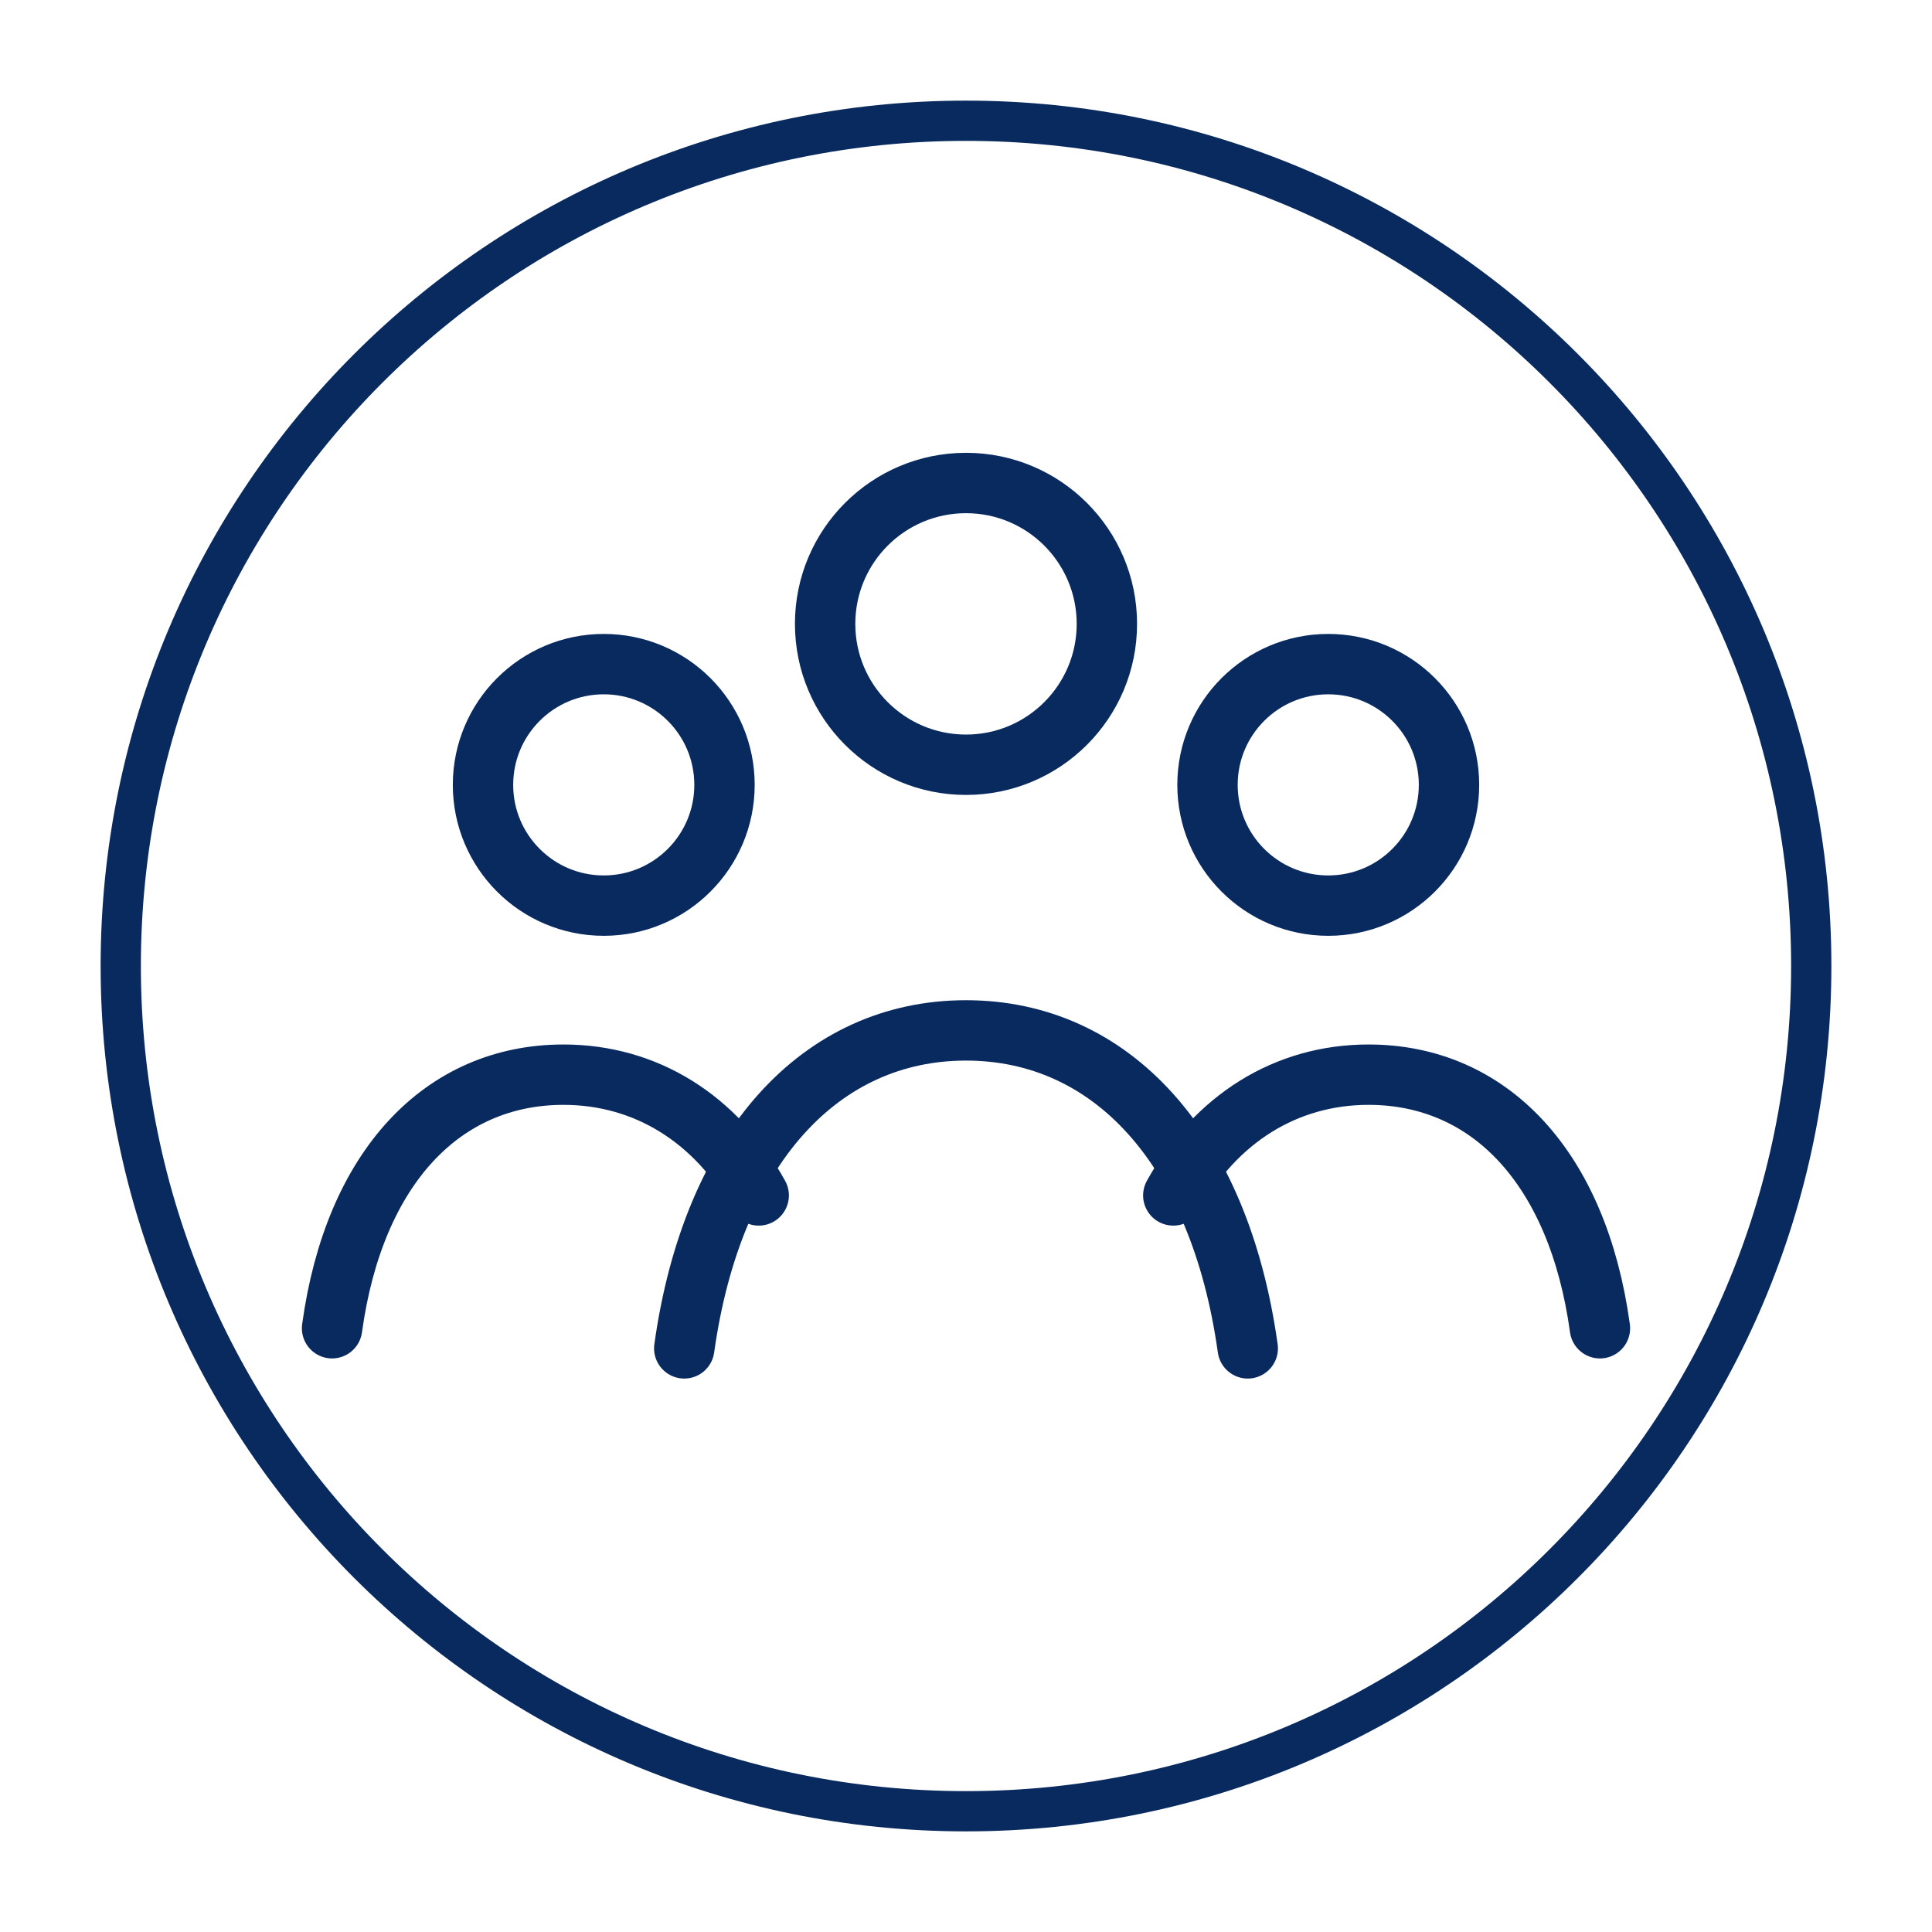
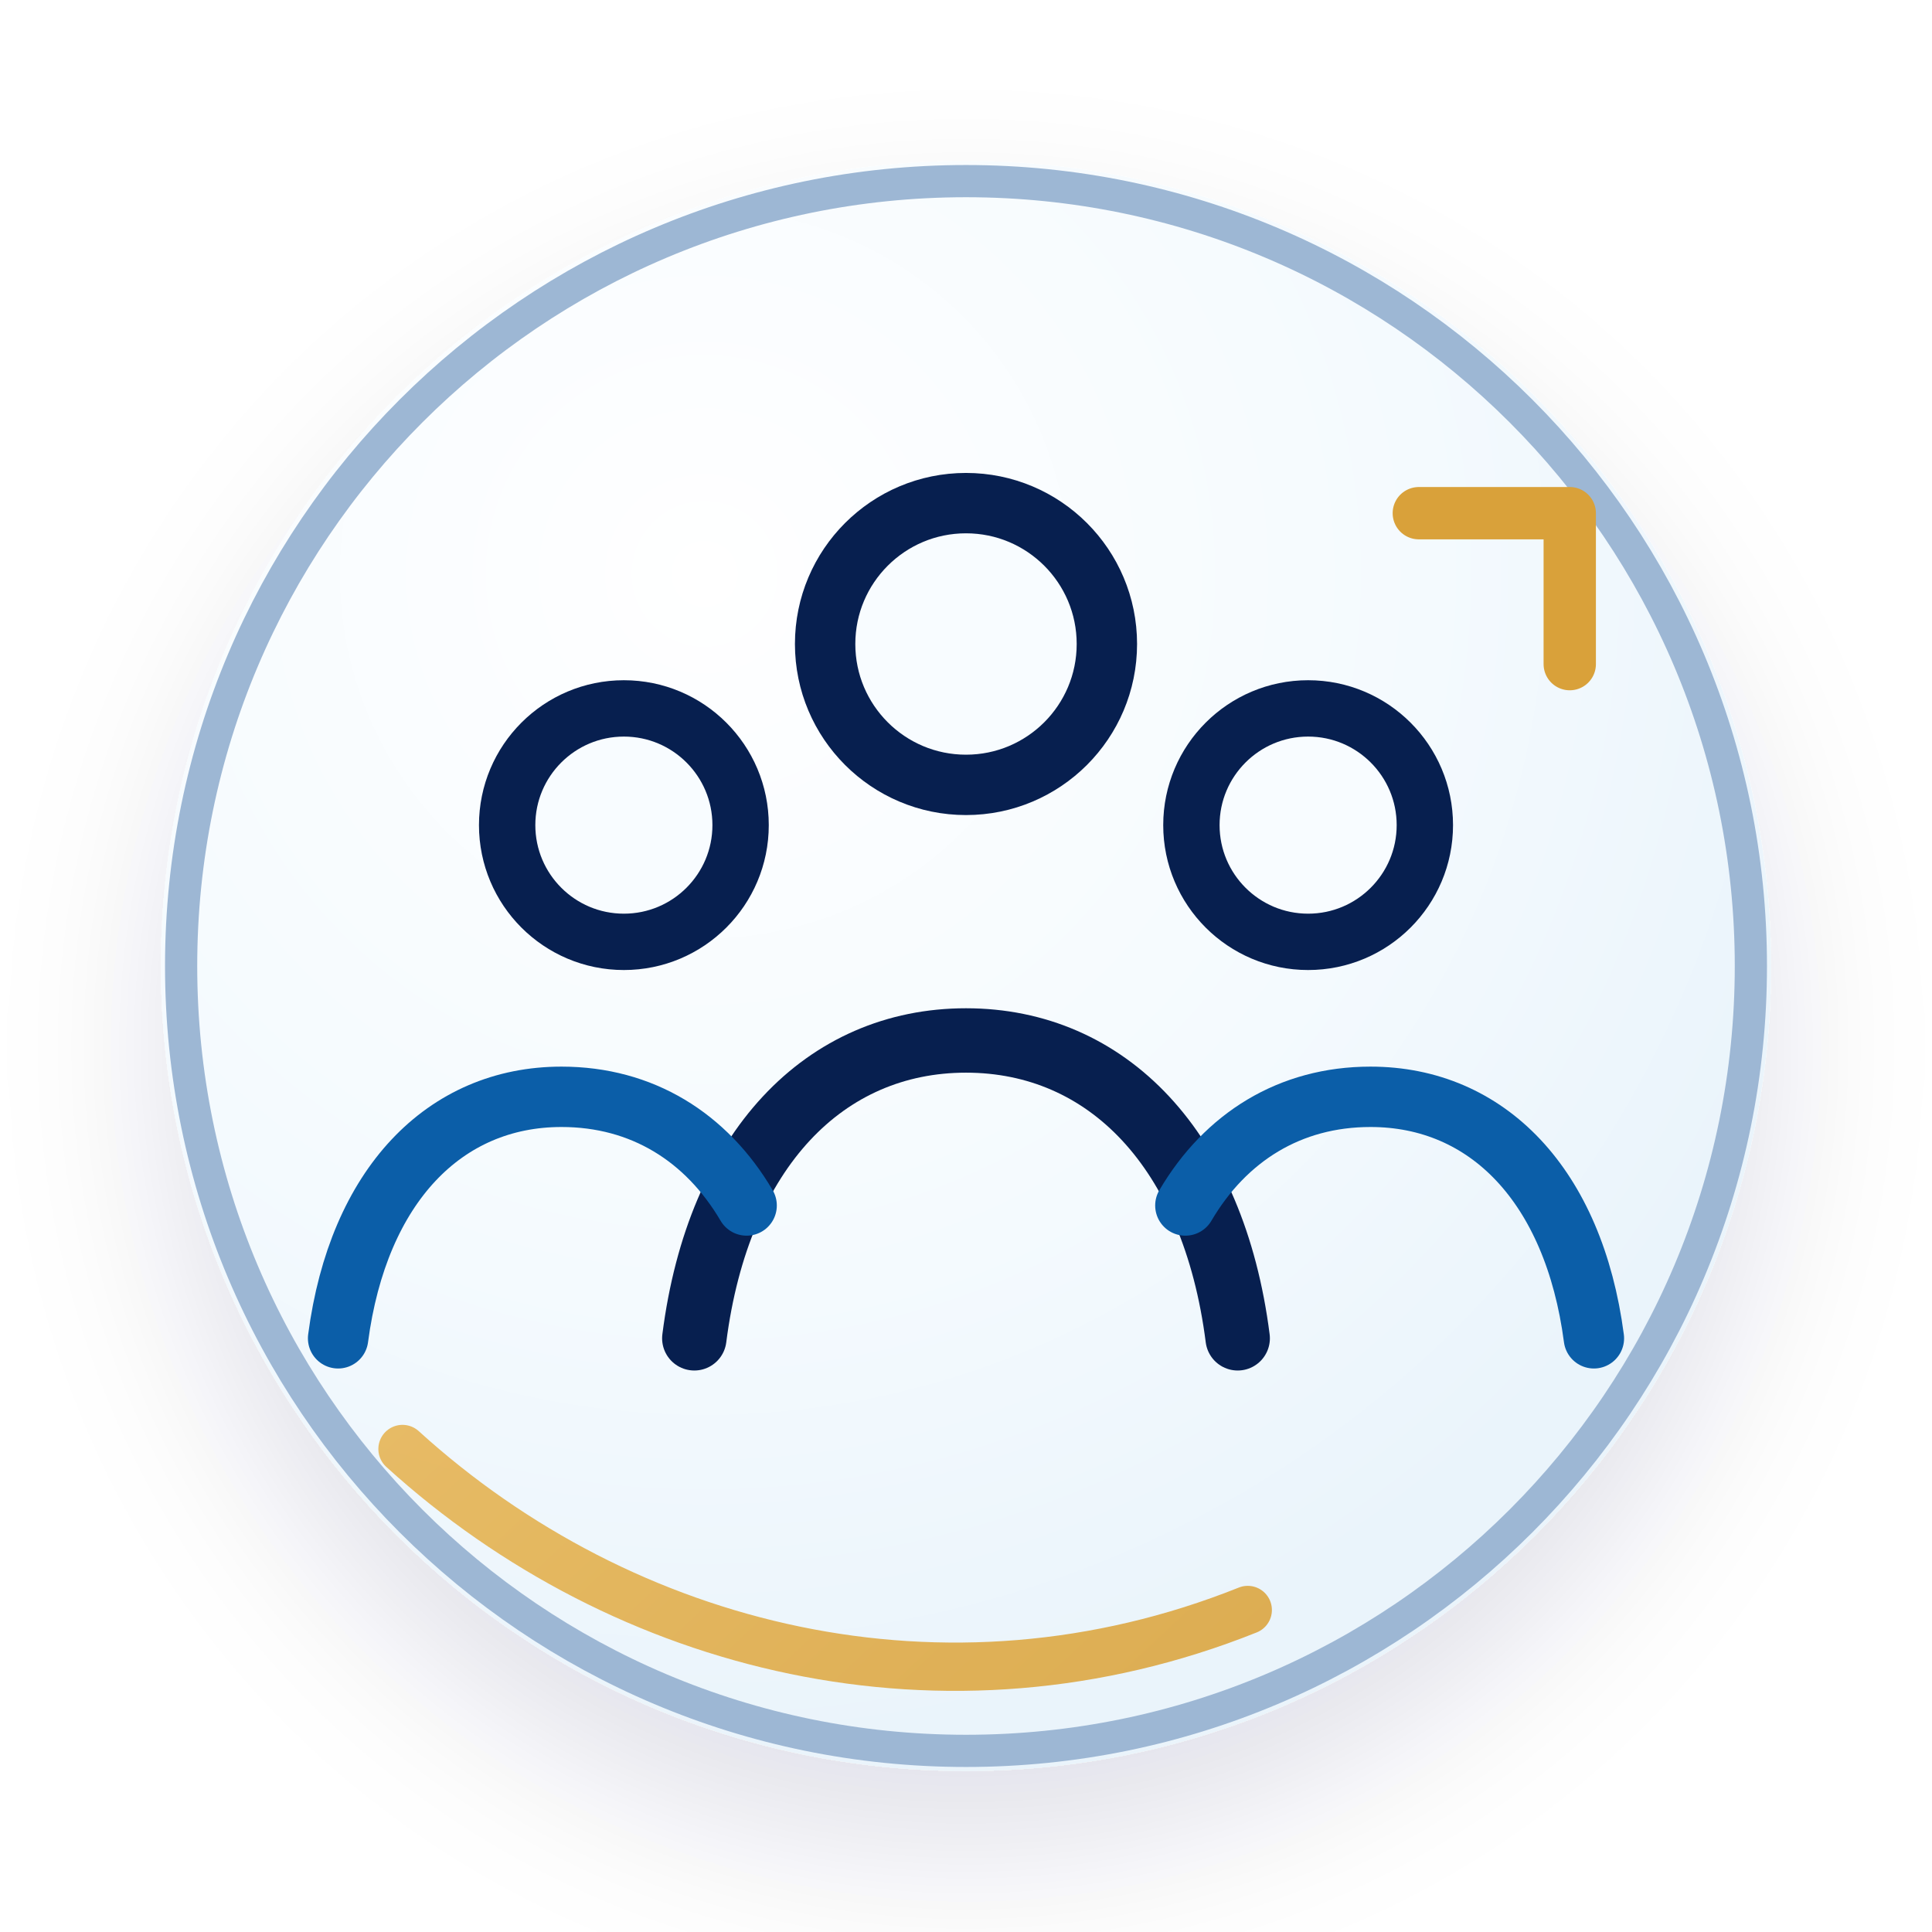
<svg xmlns="http://www.w3.org/2000/svg" viewBox="0 0 96 96" role="img" aria-labelledby="title desc">
-   <circle cx="48" cy="48" r="42" fill="none" stroke="#092A5E" stroke-width="2" />
-   <circle cx="48" cy="31" r="7" fill="none" stroke="#092A5E" stroke-width="3" />
-   <circle cx="30" cy="39" r="6" fill="none" stroke="#092A5E" stroke-width="3" />
-   <circle cx="66" cy="39" r="6" fill="none" stroke="#092A5E" stroke-width="3" />
-   <path d="M34 67c1.4-10 6.8-15.8 14-15.8S60.6 57 62 67" fill="none" stroke="#092A5E" stroke-width="3" stroke-linecap="round" />
-   <path d="M16.5 66c1.1-8 5.5-12.6 11.5-12.6 4.1 0 7.6 2.2 9.7 6" fill="none" stroke="#092A5E" stroke-width="3" stroke-linecap="round" />
-   <path d="M58.3 59.4c2.1-3.8 5.6-6 9.7-6 6 0 10.4 4.6 11.5 12.6" fill="none" stroke="#092A5E" stroke-width="3" stroke-linecap="round" />
+   <defs>
+     <radialGradient id="bg" cx="34%" cy="26%" r="72%">
+       <stop offset="0%" stop-color="#FFFFFF" />
+       <stop offset="62%" stop-color="#F4FAFE" />
+       <stop offset="100%" stop-color="#EAF4FB" />
+     </radialGradient>
+     <linearGradient id="goldStroke" x1="20" y1="18" x2="78" y2="80" gradientUnits="userSpaceOnUse">
+       <stop offset="0%" stop-color="#F0C56A" />
+       <stop offset="100%" stop-color="#D9A13A" />
+     </linearGradient>
+     <filter id="softShadow" x="-20%" y="-20%" width="140%" height="140%">
+       <feDropShadow dx="0" dy="4" stdDeviation="4" flood-color="#071F4F" flood-opacity="0.12" />
+     </filter>
+   </defs>
+   <circle cx="48" cy="48" r="40" fill="url(#bg)" filter="url(#softShadow)" />
+   <circle cx="48" cy="48" r="39" fill="none" stroke="#9DB7D4" stroke-width="1.6" />
+   <path d="M20 72C31 82 47 86 62 80" fill="none" stroke="url(#goldStroke)" stroke-width="2.4" stroke-linecap="round" opacity=".9" />
+   <circle cx="48" cy="32" r="7" fill="#F8FCFF" stroke="#071F4F" stroke-width="3" />
+   <circle cx="31" cy="41" r="5.8" fill="#F8FCFF" stroke="#071F4F" stroke-width="2.8" />
+   <circle cx="65" cy="41" r="5.8" fill="#F8FCFF" stroke="#071F4F" stroke-width="2.8" />
+   <path d="M34.5 66.5c1.2-9.4 6.5-14.8 13.5-14.8s12.3 5.4 13.5 14.8" fill="none" stroke="#071F4F" stroke-width="3.2" stroke-linecap="round" />
+   <path d="M16.8 66.5c1-7.6 5.3-12 11.1-12 4 0 7.2 2 9.2 5.4" fill="none" stroke="#0B5EA8" stroke-width="3" stroke-linecap="round" />
+   <path d="M58.9 59.9c2-3.4 5.2-5.4 9.2-5.4 5.8 0 10.1 4.4 11.1 12" fill="none" stroke="#0B5EA8" stroke-width="3" stroke-linecap="round" />
+   <path d="M70.5 25.5h7.5v7.5" fill="none" stroke="#D9A13A" stroke-width="2.6" stroke-linecap="round" stroke-linejoin="round" />
</svg>
